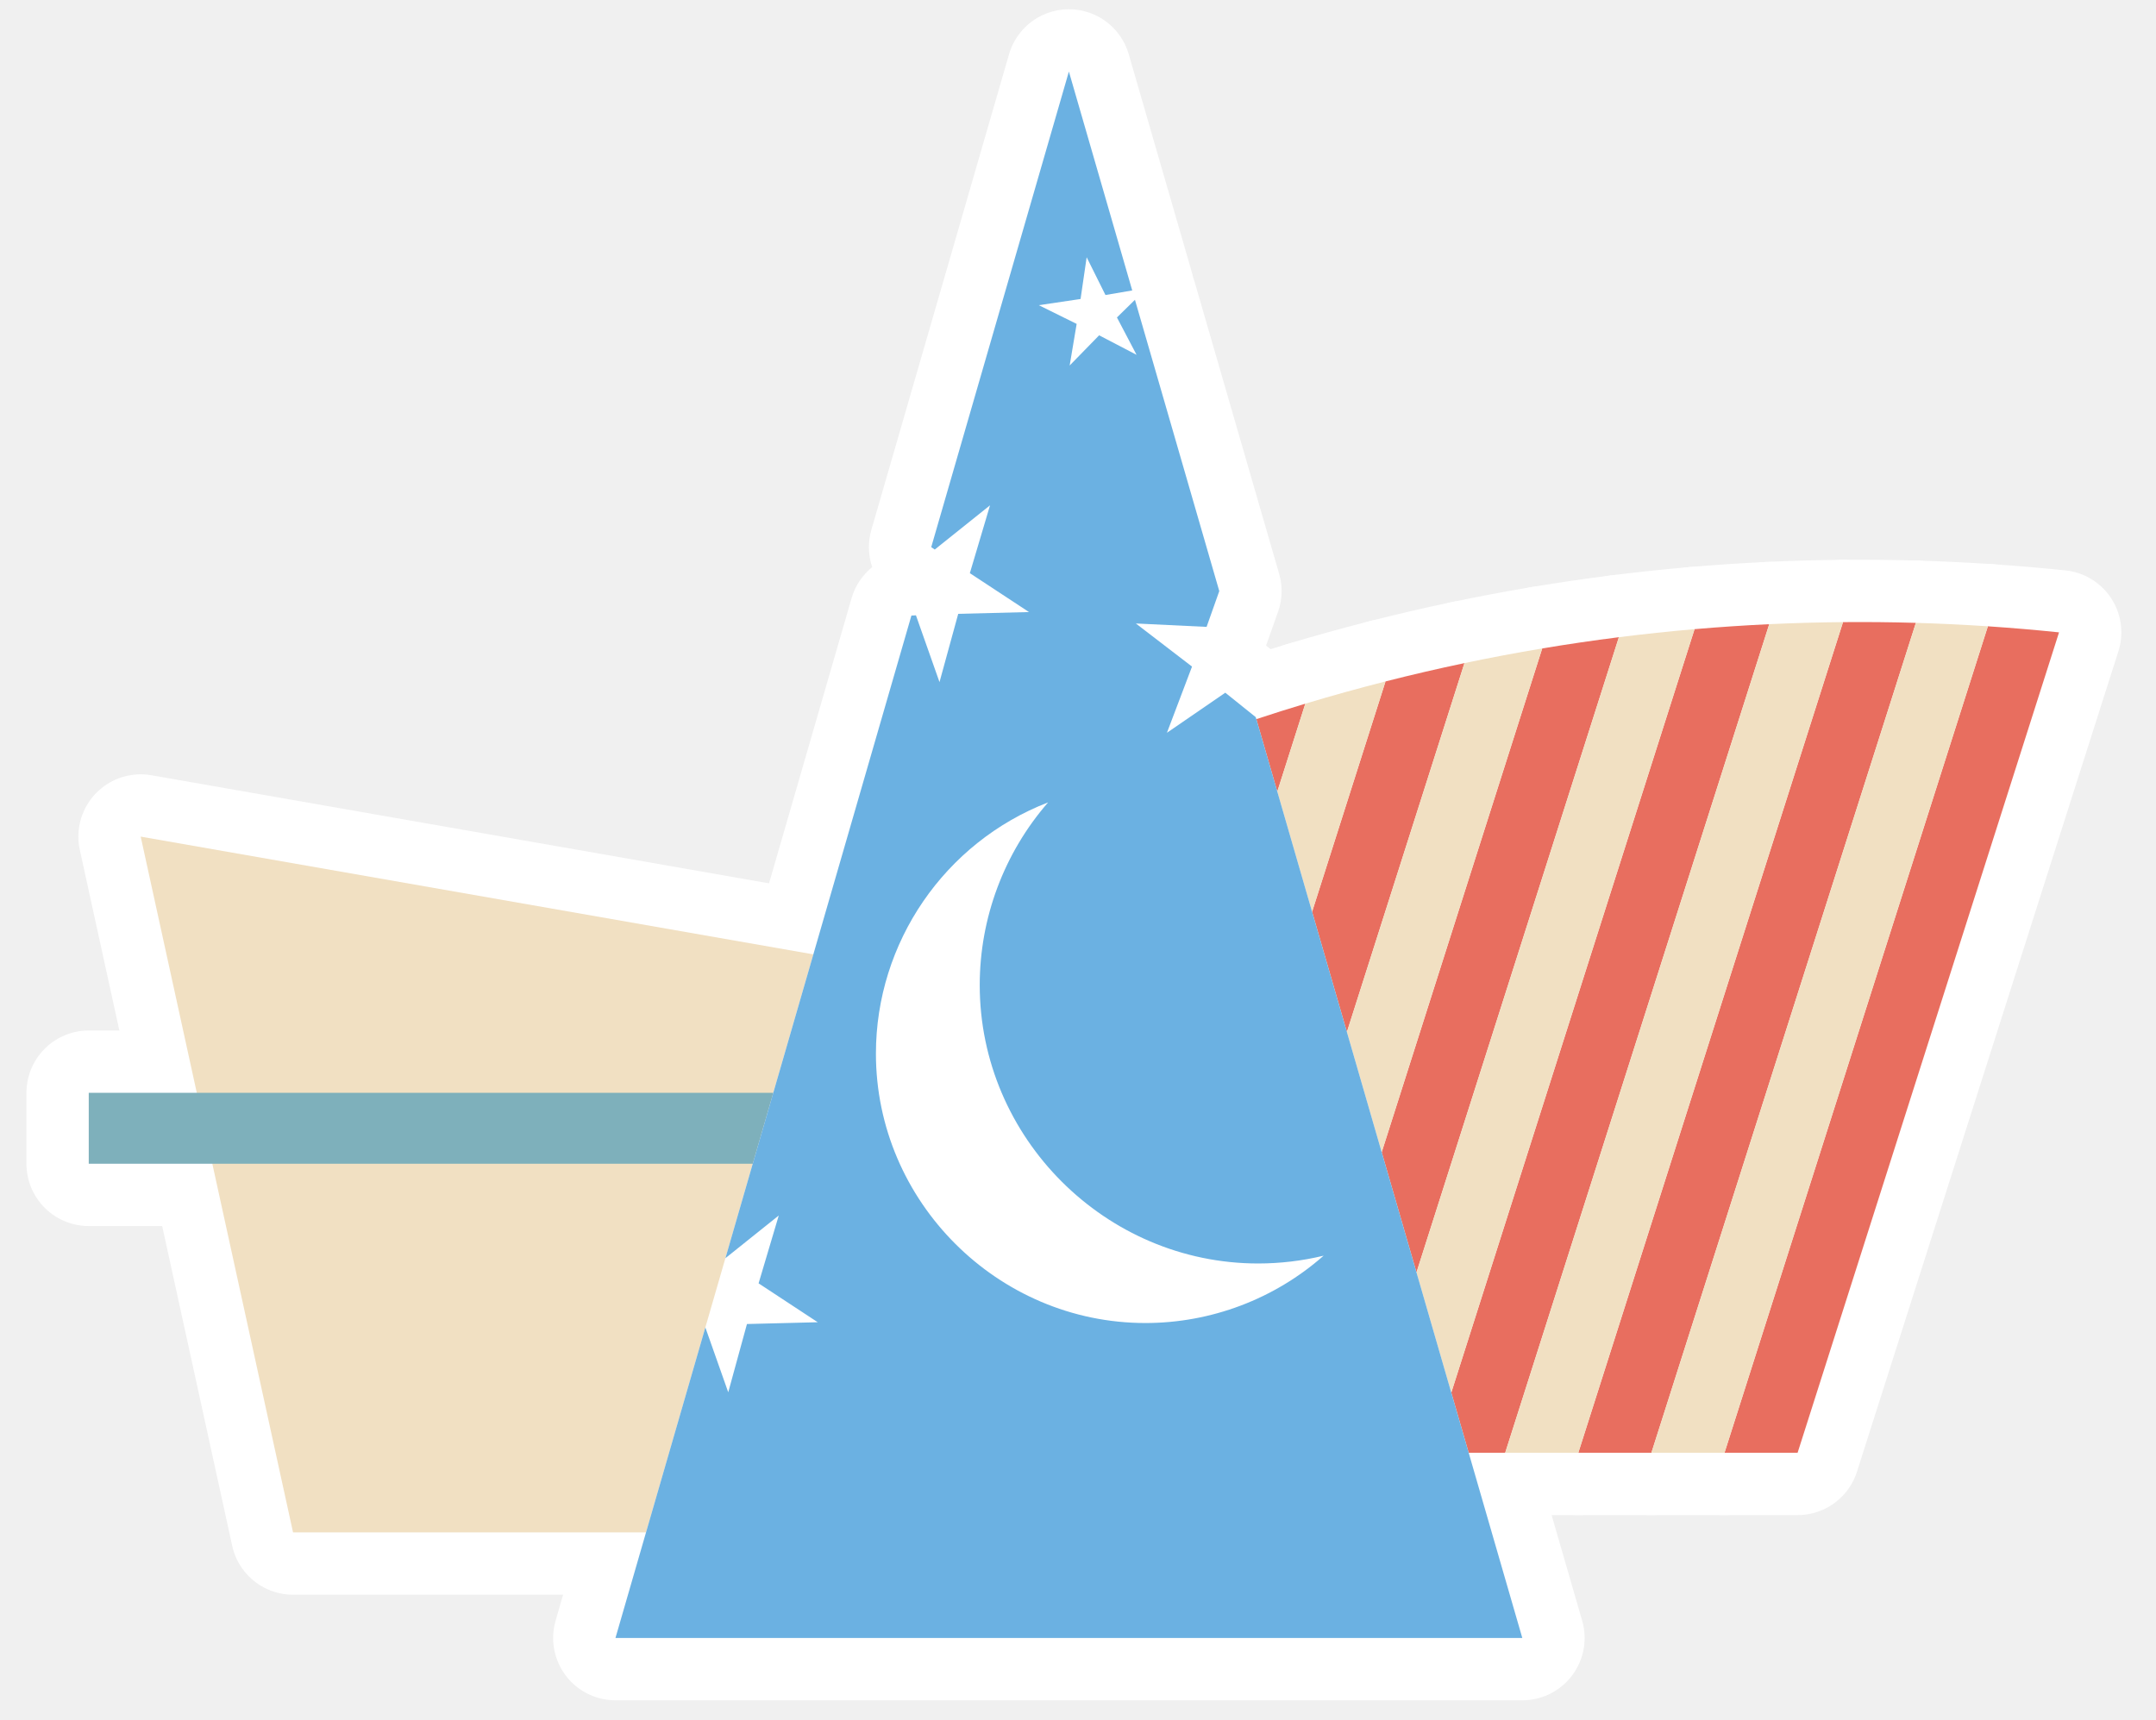
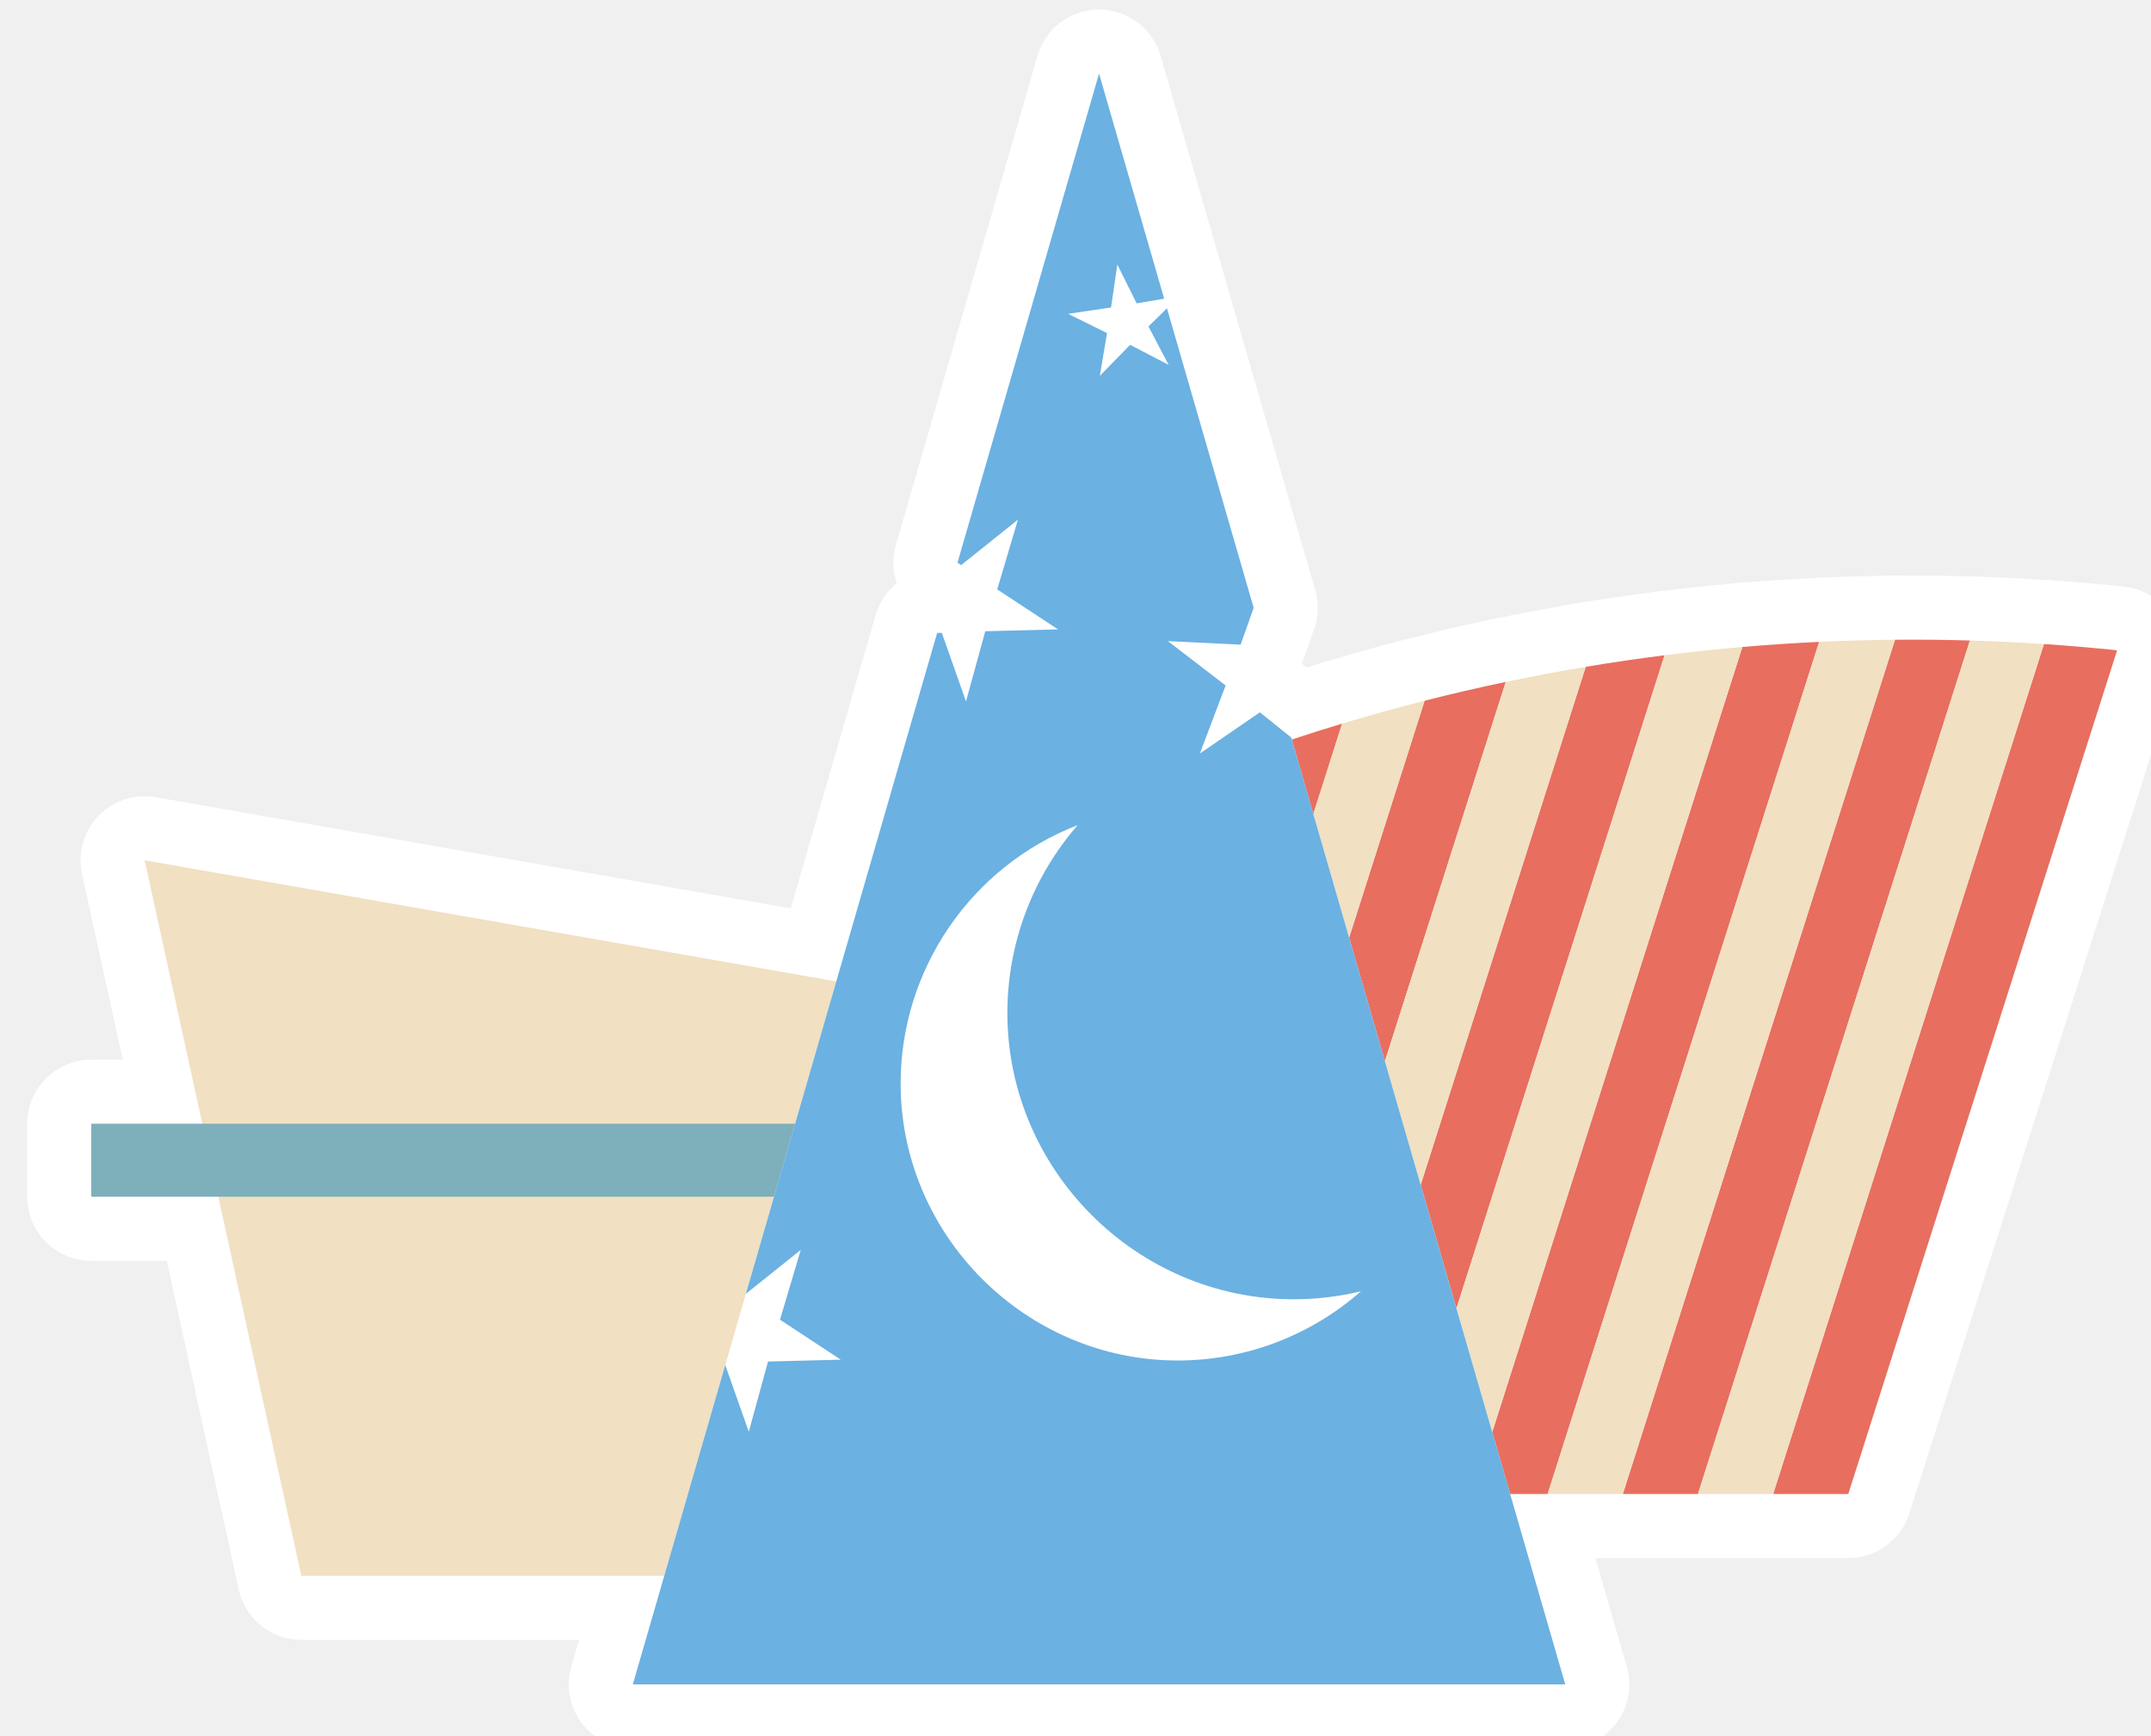
- <svg xmlns="http://www.w3.org/2000/svg" class="wdas-hat" viewBox="0 0 173 138" overflow="visible" fill-rule="evenodd" stroke-linejoin="round" role="img" aria-label="Disney Animation Hat Building">
+ <svg xmlns="http://www.w3.org/2000/svg" class="wdas-hat" viewBox="{% if include.pad %}-120 -220 413 478{% else %}0 0 173 138{% endif %}" overflow="visible" fill-rule="evenodd" stroke-linejoin="round" role="img" aria-label="Disney Animation Hat Building">
  <g transform="translate(-297.264 -328.829)">
    <g class="wdas-hat__halo" fill="#fff" stroke="#fff" stroke-width="10">
      <g class="wdas-hat__wing-left">
        <g transform="translate(9.34927)">
          <path d="m339.752 451.827h-28.322l-12.226-55.848 53.974 9.451z" />
          <path d="m348.315 422.236h-53.279v-5.696h54.928z" />
        </g>
      </g>
      <g class="wdas-hat__wing-right">
        <path d="m398.074 386.55c1.305-.431 2.615-.845 3.93-1.241l-2.248 7.056zm4.474 15.463 5.891-18.49c2.102-.535 4.213-1.025 6.334-1.47l-9.432 29.608zm5.585 19.296 12.88-40.433c2.045-.342 4.097-.643 6.153-.903l-16.241 50.984zm5.584 19.296 19.52-61.277c1.995-.172 3.993-.305 5.993-.4l-21.187 66.508h-2.928zm37.278-61.783-21.221 66.614h-5.865l21.24-66.673c1.948-.017 3.897.002 5.846.059zm11.488.763-20.978 65.851h-5.865l21.133-66.338c1.904.127 3.808.29 5.71.487z" />
        <path d="m399.756 392.365 2.248-7.056c2.134-.642 4.279-1.237 6.435-1.786l-5.891 18.49zm5.585 19.296 9.432-29.608c2.072-.435 4.153-.828 6.24-1.177l-12.88 40.433zm5.584 19.296 16.241-50.984c2.02-.255 4.044-.47 6.071-.645l-19.52 61.277zm34.224-52.194-21.24 66.673h-5.866l21.187-66.508c1.971-.093 3.944-.148 5.919-.165zm11.624.335-21.133 66.338h-5.866l21.221-66.614c1.926.056 3.853.148 5.778.276z" />
      </g>
      <g class="wdas-hat__hat">
        <path d="m398.027 386.39 21.389 73.911h-72.767l7.213-24.927 1.837 5.205 1.502-5.479 5.68-.143-4.747-3.122 1.619-5.445-4.282 3.427 14.926-51.581.364-.017 1.89 5.358 1.502-5.479 5.68-.143-4.747-3.121 1.619-5.446-4.435 3.55-.283-.195 11.046-38.17 5.083 17.568-2.148.367-1.509-3.032-.489 3.351-3.35.498 3.036 1.501-.561 3.34 2.365-2.424 3.003 1.566-1.574-2.999 1.445-1.417 6.766 23.38-1.018 2.873-5.675-.273 4.506 3.46-2.013 5.313 4.683-3.217z" />
      </g>
    </g>
    <g class="wdas-hat__wing-left">
      <g transform="translate(9.34927)">
        <path d="m339.752 451.827h-28.322l-12.226-55.848 53.974 9.451z" fill="#f1e0c2" />
        <path d="m348.315 422.236h-53.279v-5.696h54.928z" fill="#7eb0bb" />
      </g>
    </g>
    <g class="wdas-hat__wing-right">
      <path d="m398.074 386.55c1.305-.431 2.615-.845 3.93-1.241l-2.248 7.056zm4.474 15.463 5.891-18.49c2.102-.535 4.213-1.025 6.334-1.47l-9.432 29.608zm5.585 19.296 12.88-40.433c2.045-.342 4.097-.643 6.153-.903l-16.241 50.984zm5.584 19.296 19.52-61.277c1.995-.172 3.993-.305 5.993-.4l-21.187 66.508h-2.928zm37.278-61.783-21.221 66.614h-5.865l21.24-66.673c1.948-.017 3.897.002 5.846.059zm11.488.763-20.978 65.851h-5.865l21.133-66.338c1.904.127 3.808.29 5.71.487z" fill="#e86e5f" />
      <path d="m399.756 392.365 2.248-7.056c2.134-.642 4.279-1.237 6.435-1.786l-5.891 18.49zm5.585 19.296 9.432-29.608c2.072-.435 4.153-.828 6.24-1.177l-12.88 40.433zm5.584 19.296 16.241-50.984c2.02-.255 4.044-.47 6.071-.645l-19.52 61.277zm34.224-52.194-21.24 66.673h-5.866l21.187-66.508c1.971-.093 3.944-.148 5.919-.165zm11.624.335-21.133 66.338h-5.866l21.221-66.614c1.926.056 3.853.148 5.778.276z" fill="#f1e0c2" />
    </g>
    <g class="wdas-hat__fx-back" />
    <g class="wdas-hat__hat">
      <path d="M403.473 429.615c-1.72.416-3.482.626-5.251.626-12.257 0-22.343-10.086-22.343-22.343 0-5.389 1.95-10.601 5.488-14.667-8.31 3.217-13.818 11.255-13.818 20.166 0 11.862 9.761 21.623 21.623 21.623 5.265 0 10.352-1.923 14.301-5.405z" fill="#fff" />
      <path d="m398.027 386.39 21.389 73.911h-72.767l7.213-24.927 1.837 5.205 1.502-5.479 5.68-.143-4.747-3.122 1.619-5.445-4.282 3.427 14.926-51.581.364-.017 1.89 5.358 1.502-5.479 5.68-.143-4.747-3.121 1.619-5.446-4.435 3.55-.283-.195 11.046-38.17 5.083 17.568-2.148.367-1.509-3.032-.489 3.351-3.35.498 3.036 1.501-.561 3.34 2.365-2.424 3.003 1.566-1.574-2.999 1.445-1.417 6.766 23.38-1.018 2.873-5.675-.273 4.506 3.46-2.013 5.313 4.683-3.217zM403.473 429.615c-1.72.416-3.482.626-5.251.626-12.257 0-22.343-10.086-22.343-22.343 0-5.389 1.95-10.601 5.488-14.667-8.31 3.217-13.818 11.255-13.818 20.166 0 11.862 9.761 21.623 21.623 21.623 5.265 0 10.352-1.923 14.301-5.405z" fill="#6bb1e2" />
    </g>
    <g class="wdas-hat__fx" />
  </g>
</svg>
